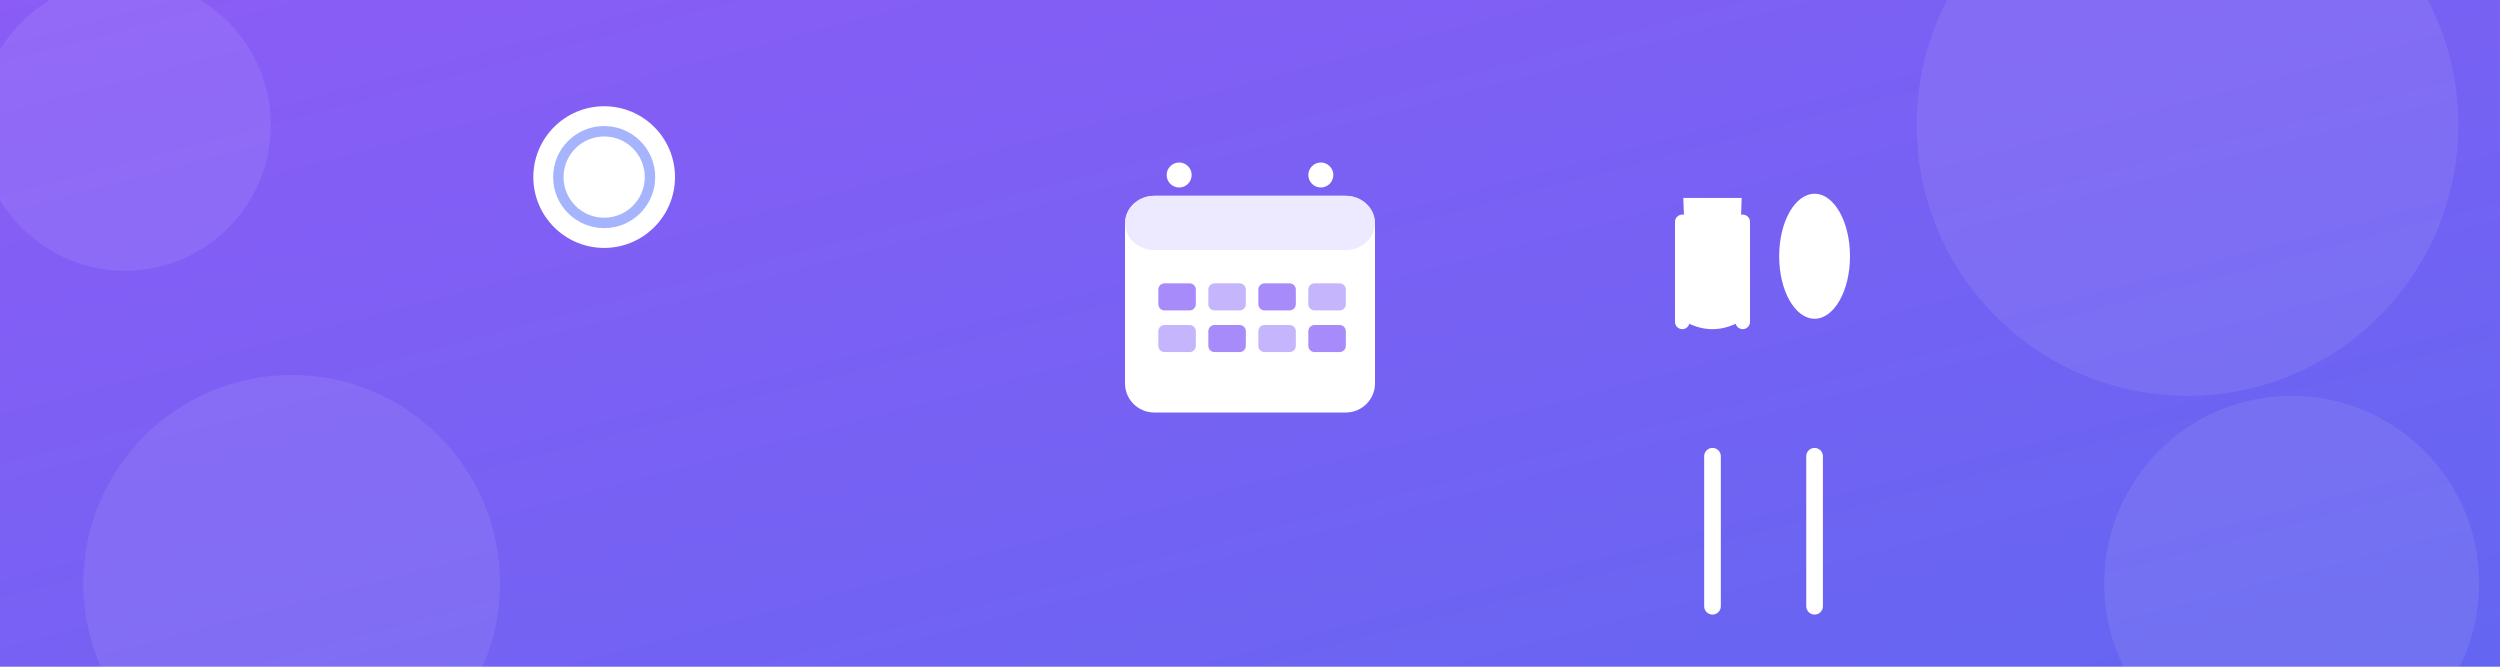
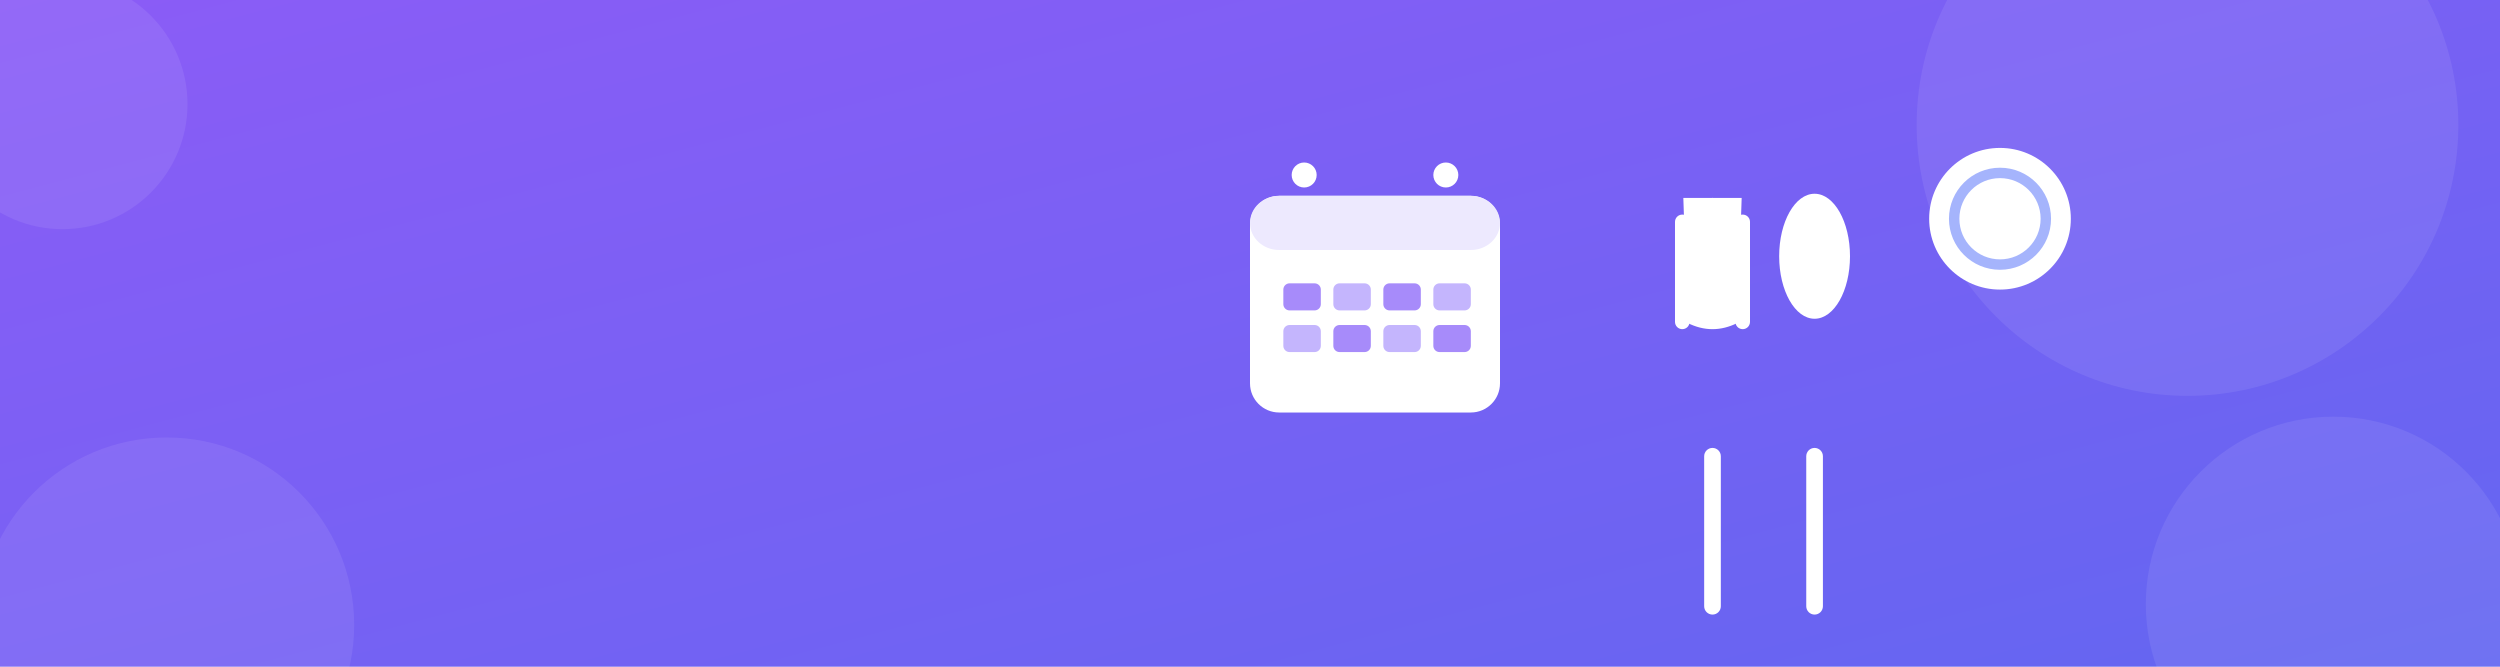
<svg xmlns="http://www.w3.org/2000/svg" width="1200" height="320" viewBox="0 0 1200 320">
  <defs>
    <linearGradient id="bg" x1="0" y1="0" x2="1" y2="1">
      <stop offset="0" stop-color="#8b5cf6" />
      <stop offset="1" stop-color="#6366f1" />
    </linearGradient>
  </defs>
  <rect width="1200" height="320" fill="url(#bg)" />
  <circle cx="1050" cy="60" r="130" fill="#ffffff" opacity="0.08" />
-   <circle cx="1100" cy="280" r="90" fill="#ffffff" opacity="0.08" />
-   <circle cx="140" cy="280" r="100" fill="#ffffff" opacity="0.08" />
-   <circle cx="60" cy="60" r="70" fill="#ffffff" opacity="0.08" />
-   <g transform="translate(540 70)">
+   <circle cx="1120" cy="290" r="90" fill="#ffffff" opacity="0.08" />
+   <circle cx="80" cy="300" r="90" fill="#ffffff" opacity="0.08" />
+   <circle cx="30" cy="50" r="60" fill="#ffffff" opacity="0.08" />
+   <g transform="translate(600 70)">
    <rect x="0" y="24" width="120" height="104" rx="14" fill="#ffffff" />
    <rect x="0" y="24" width="120" height="26" rx="14" fill="#ede9fe" />
    <circle cx="26" cy="14" r="6" fill="#ffffff" />
    <circle cx="94" cy="14" r="6" fill="#ffffff" />
    <rect x="16" y="66" width="18" height="13" rx="3" fill="#a78bfa" />
    <rect x="40" y="66" width="18" height="13" rx="3" fill="#c4b5fd" />
    <rect x="64" y="66" width="18" height="13" rx="3" fill="#a78bfa" />
    <rect x="88" y="66" width="18" height="13" rx="3" fill="#c4b5fd" />
    <rect x="16" y="86" width="18" height="13" rx="3" fill="#c4b5fd" />
    <rect x="40" y="86" width="18" height="13" rx="3" fill="#a78bfa" />
    <rect x="64" y="86" width="18" height="13" rx="3" fill="#c4b5fd" />
    <rect x="88" y="86" width="18" height="13" rx="3" fill="#a78bfa" />
  </g>
  <g transform="translate(800 95)">
    <rect x="18" y="120" width="8" height="80" rx="4" fill="#ffffff" />
    <path d="M 8 0 L 10 60 Q 22 66 34 60 L 36 0 Z" fill="#ffffff" />
    <rect x="4" y="8" width="7" height="55" rx="3.5" fill="#ffffff" />
    <rect x="33" y="8" width="7" height="55" rx="3.5" fill="#ffffff" />
    <rect x="18.5" y="0" width="7" height="60" rx="3.5" fill="#ffffff" />
  </g>
  <g transform="translate(845 95)">
    <rect x="22" y="120" width="8" height="80" rx="4" fill="#ffffff" />
    <ellipse cx="26" cy="28" rx="17" ry="30" fill="#ffffff" />
  </g>
-   <circle cx="290" cy="85" r="34" fill="#ffffff" />
-   <circle cx="290" cy="85" r="22" fill="none" stroke="#a5b4fc" stroke-width="5" />
+   <circle cx="960" cy="105" r="34" fill="#ffffff" />
+   <circle cx="960" cy="105" r="22" fill="none" stroke="#a5b4fc" stroke-width="5" />
</svg>
